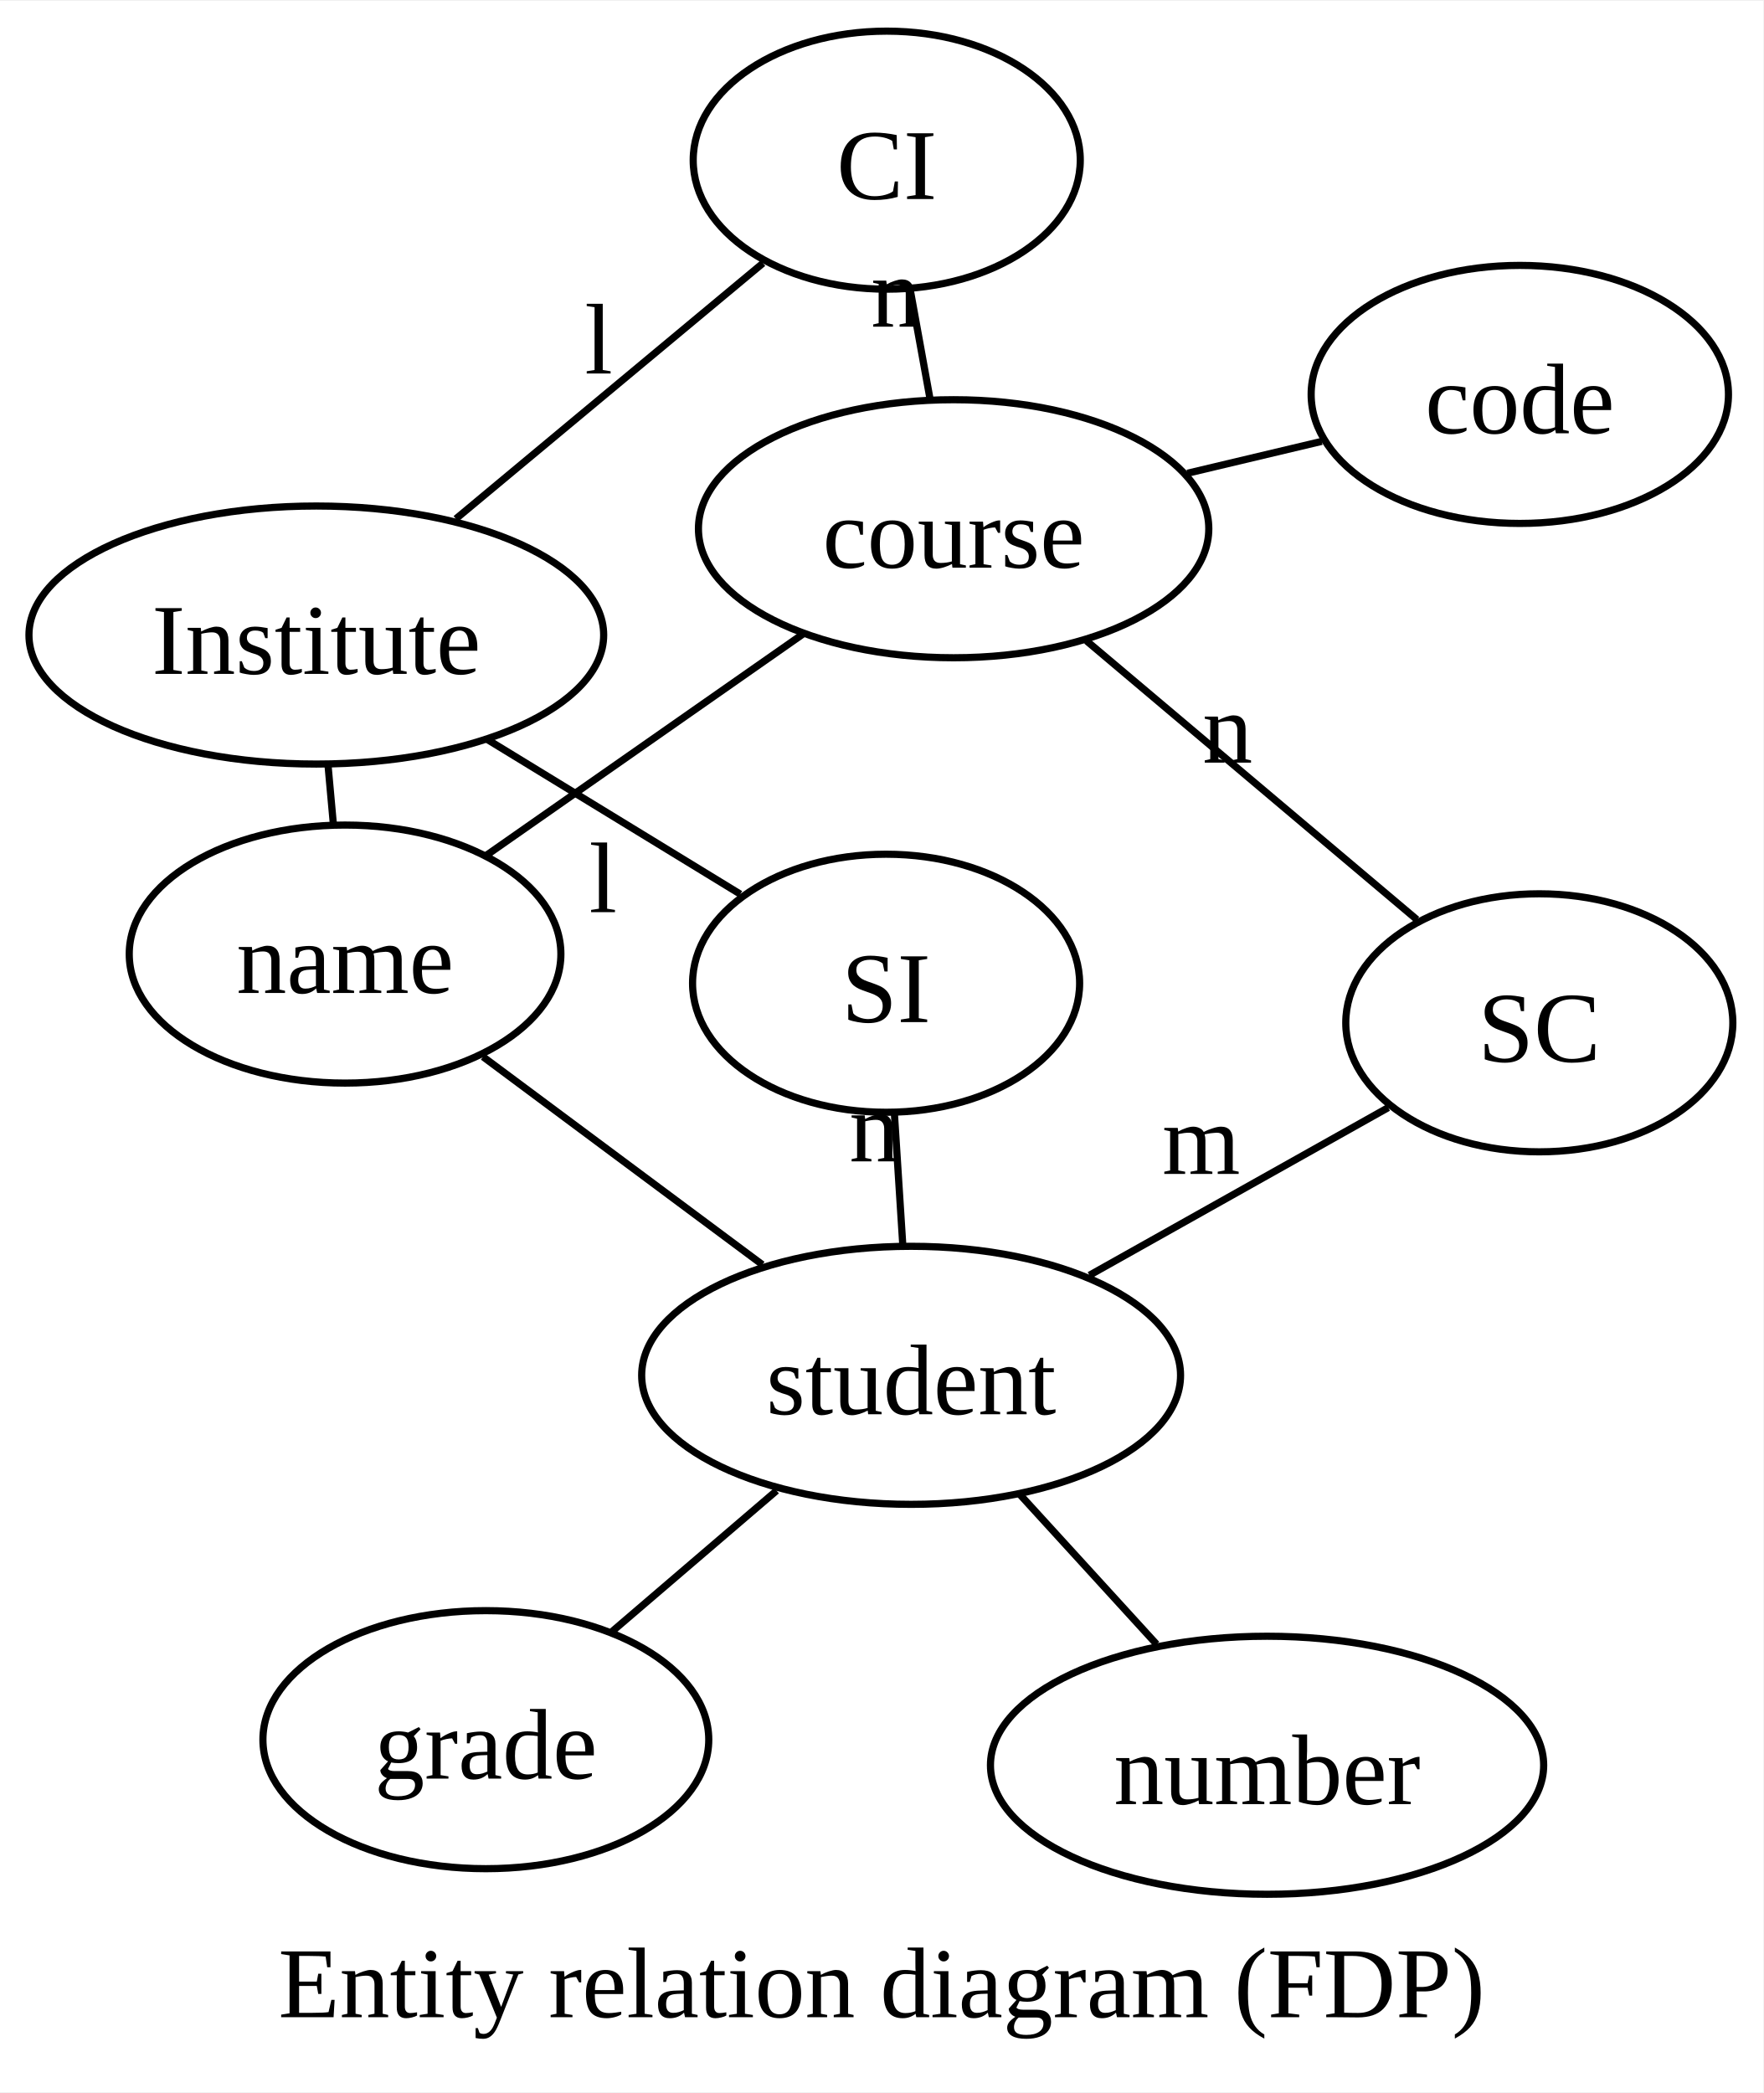
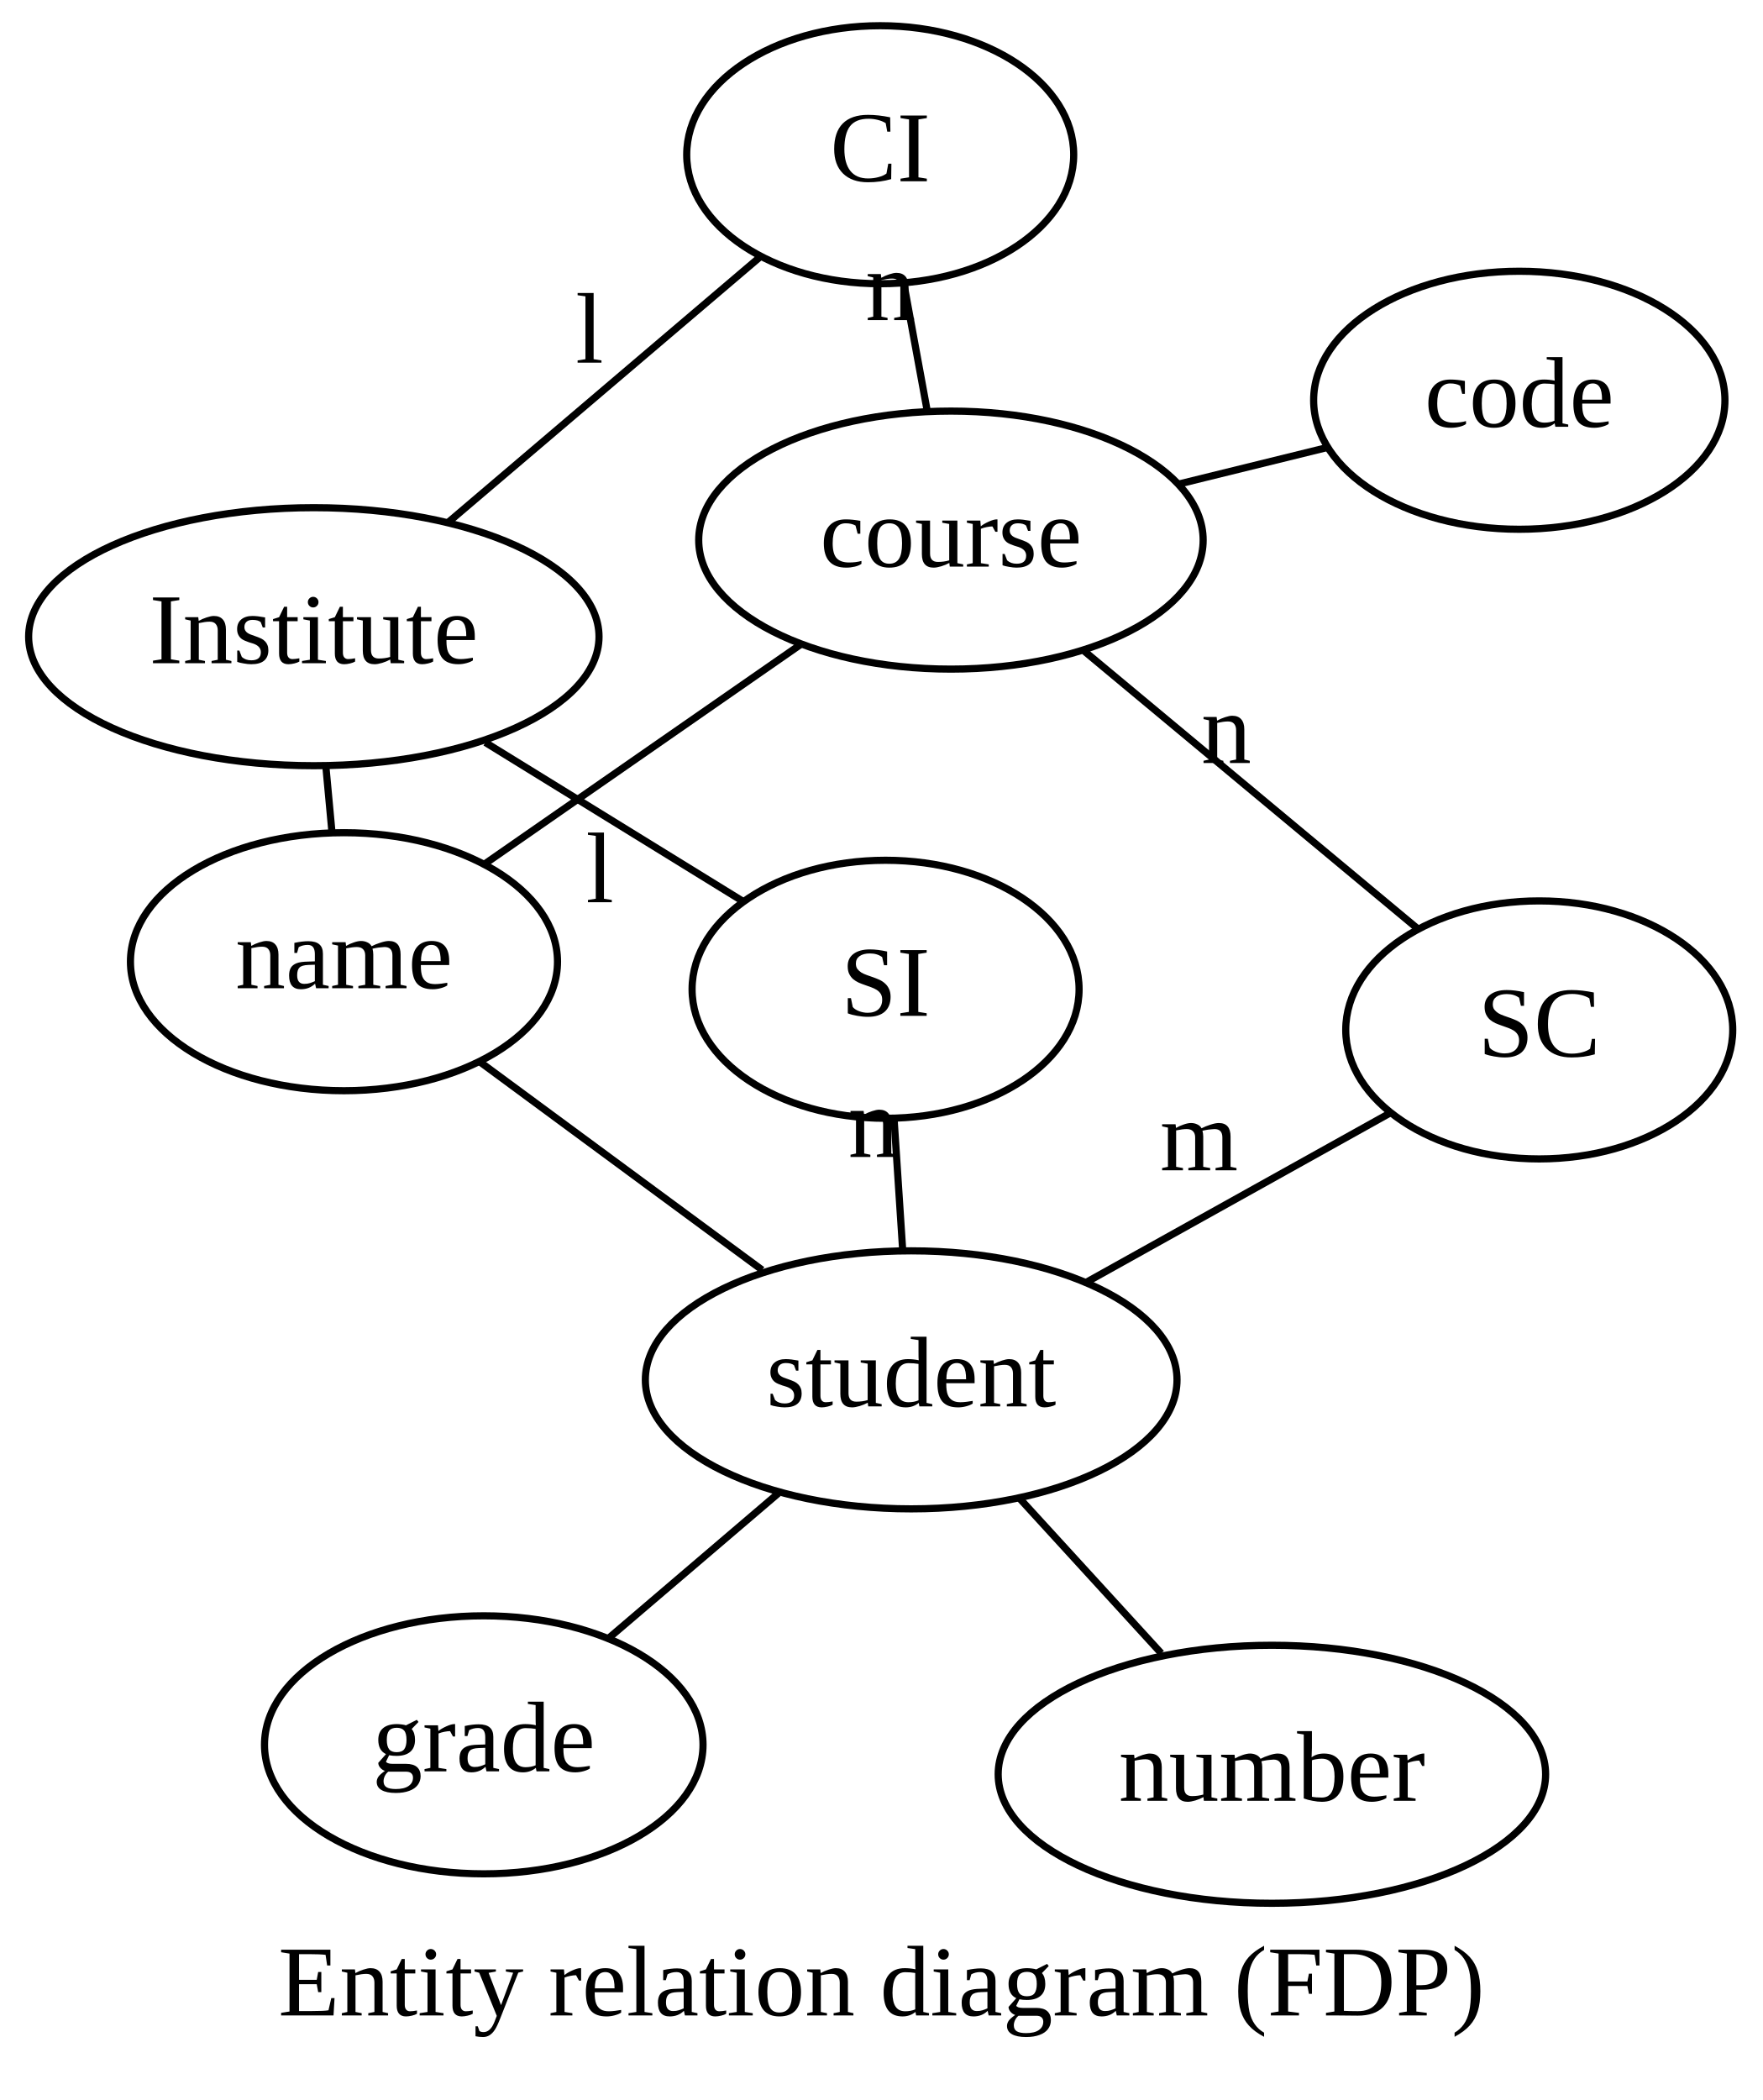
- <svg xmlns="http://www.w3.org/2000/svg" width="246pt" height="292pt" viewBox="0.00 0.00 246.00 291.75">
-   <g id="graph0" class="graph" transform="scale(1 1) rotate(0) translate(4 264)">
-     <polygon fill="white" stroke="none" points="-4,27.75 -4,-264 242,-264 242,27.75 -4,27.75" />
-     <text text-anchor="middle" x="119" y="17.3" font-family="Times New Roman,serif" font-size="14.00">Entity relation diagram (FDP)</text>
+ <svg xmlns="http://www.w3.org/2000/svg" width="246pt" height="293pt" viewBox="0.00 0.00 246.00 293.00">
+   <g id="graph0" class="graph" transform="scale(1 1) rotate(0) translate(4 266)">
+     <polygon fill="white" stroke="none" points="-4,27 -4,-266 242,-266 242,27 -4,27" />
+     <text text-anchor="middle" x="119" y="15.2" font-family="Times New Roman,serif" font-size="14.00">Entity relation diagram (FDP)</text>
    <g id="node1" class="node">
-       <ellipse fill="none" stroke="black" cx="44.14" cy="-131.02" rx="30.11" ry="18" />
-       <text text-anchor="middle" x="44.14" y="-125.59" font-family="Times New Roman,serif" font-size="14.00">name</text>
+       <ellipse fill="none" stroke="black" cx="43.997" cy="-131.82" rx="29.795" ry="18" />
+       <text text-anchor="middle" x="43.997" y="-128.12" font-family="Times New Roman,serif" font-size="14.00">name</text>
    </g>
    <g id="node2" class="node">
-       <ellipse fill="none" stroke="black" cx="129.04" cy="-190.36" rx="35.6" ry="18" />
-       <text text-anchor="middle" x="129.04" y="-184.93" font-family="Times New Roman,serif" font-size="14.00">course</text>
+       <ellipse fill="none" stroke="black" cx="128.689" cy="-190.643" rx="35.194" ry="18" />
+       <text text-anchor="middle" x="128.689" y="-186.943" font-family="Times New Roman,serif" font-size="14.00">course</text>
    </g>
    <g id="edge1" class="edge">
-       <path fill="none" stroke="black" d="M63.83,-144.78C77.05,-154.03 94.46,-166.19 107.97,-175.63" />
+       <path fill="none" stroke="black" d="M63.64,-145.463C76.834,-154.627 94.202,-166.69 107.672,-176.046" />
    </g>
    <g id="node4" class="node">
-       <ellipse fill="none" stroke="black" cx="119.71" cy="-241.78" rx="27" ry="18" />
-       <text text-anchor="middle" x="119.71" y="-236.36" font-family="Times New Roman,serif" font-size="14.00">CI</text>
+       <ellipse fill="none" stroke="black" cx="118.821" cy="-244.413" rx="27" ry="18" />
+       <text text-anchor="middle" x="118.821" y="-240.713" font-family="Times New Roman,serif" font-size="14.00">CI</text>
    </g>
    <g id="edge3" class="edge">
-       <path fill="none" stroke="black" d="M125.72,-208.63C124.84,-213.48 123.89,-218.72 123.01,-223.57" />
-       <text text-anchor="middle" x="120.99" y="-218.55" font-family="Times New Roman,serif" font-size="14.00">n</text>
+       <path fill="none" stroke="black" d="M125.348,-208.847C124.319,-214.453 123.187,-220.623 122.158,-226.228" />
+       <text text-anchor="middle" x="120.253" y="-221.337" font-family="Times New Roman,serif" font-size="14.00">n</text>
    </g>
    <g id="node5" class="node">
-       <ellipse fill="none" stroke="black" cx="210.75" cy="-121.43" rx="27" ry="18" />
-       <text text-anchor="middle" x="210.75" y="-116" font-family="Times New Roman,serif" font-size="14.00">SC</text>
+       <ellipse fill="none" stroke="black" cx="210.78" cy="-122.303" rx="27" ry="18" />
+       <text text-anchor="middle" x="210.78" y="-118.603" font-family="Times New Roman,serif" font-size="14.00">SC</text>
    </g>
    <g id="edge4" class="edge">
-       <path fill="none" stroke="black" d="M147.58,-174.72C161.42,-163.04 180.2,-147.2 193.67,-135.83" />
-       <text text-anchor="middle" x="167.25" y="-157.73" font-family="Times New Roman,serif" font-size="14.00">n</text>
+       <path fill="none" stroke="black" d="M147.317,-175.135C161.319,-163.479 180.343,-147.642 193.902,-136.354" />
+       <text text-anchor="middle" x="167.109" y="-159.545" font-family="Times New Roman,serif" font-size="14.00">n</text>
    </g>
    <g id="node3" class="node">
-       <ellipse fill="none" stroke="black" cx="208.03" cy="-209.1" rx="29.11" ry="18" />
-       <text text-anchor="middle" x="208.03" y="-203.68" font-family="Times New Roman,serif" font-size="14.00">code</text>
+       <ellipse fill="none" stroke="black" cx="207.996" cy="-210.155" rx="28.695" ry="18" />
+       <text text-anchor="middle" x="207.996" y="-206.455" font-family="Times New Roman,serif" font-size="14.00">code</text>
    </g>
    <g id="edge2" class="edge">
-       <path fill="none" stroke="black" d="M180.4,-202.55C174.35,-201.11 167.89,-199.58 161.66,-198.1" />
+       <path fill="none" stroke="black" d="M181.146,-203.549C174.496,-201.913 167.307,-200.144 160.447,-198.456" />
    </g>
    <g id="node6" class="node">
-       <ellipse fill="none" stroke="black" cx="40.13" cy="-175.53" rx="40.09" ry="18" />
-       <text text-anchor="middle" x="40.13" y="-170.11" font-family="Times New Roman,serif" font-size="14.00">Institute</text>
+       <ellipse fill="none" stroke="black" cx="39.79" cy="-177.167" rx="39.794" ry="18" />
+       <text text-anchor="middle" x="39.79" y="-173.467" font-family="Times New Roman,serif" font-size="14.00">Institute</text>
    </g>
    <g id="edge5" class="edge">
-       <path fill="none" stroke="black" d="M102.44,-227.41C89.83,-216.9 72.7,-202.65 59.6,-191.74" />
-       <text text-anchor="middle" x="79.52" y="-212.02" font-family="Times New Roman,serif" font-size="14.00">l</text>
+       <path fill="none" stroke="black" d="M102.06,-230.152C89.283,-219.28 71.69,-204.31 58.462,-193.055" />
+       <text text-anchor="middle" x="78.261" y="-215.404" font-family="Times New Roman,serif" font-size="14.00">l</text>
    </g>
    <g id="edge6" class="edge">
-       <path fill="none" stroke="black" d="M41.78,-157.17C42.01,-154.58 42.25,-151.92 42.49,-149.34" />
+       <path fill="none" stroke="black" d="M41.477,-158.984C41.751,-156.027 42.035,-152.964 42.31,-150.007" />
    </g>
    <g id="node7" class="node">
-       <ellipse fill="none" stroke="black" cx="119.62" cy="-126.95" rx="27" ry="18" />
-       <text text-anchor="middle" x="119.62" y="-121.53" font-family="Times New Roman,serif" font-size="14.00">SI</text>
+       <ellipse fill="none" stroke="black" cx="119.571" cy="-127.972" rx="27" ry="18" />
+       <text text-anchor="middle" x="119.571" y="-124.272" font-family="Times New Roman,serif" font-size="14.00">SI</text>
    </g>
    <g id="edge7" class="edge">
-       <path fill="none" stroke="black" d="M63.98,-160.96C75.23,-154.08 88.51,-145.96 99.28,-139.38" />
-       <text text-anchor="middle" x="80.13" y="-136.87" font-family="Times New Roman,serif" font-size="14.00">l</text>
+       <path fill="none" stroke="black" d="M63.727,-162.407C75.201,-155.331 88.784,-146.956 99.681,-140.237" />
+       <text text-anchor="middle" x="79.704" y="-140.122" font-family="Times New Roman,serif" font-size="14.00">l</text>
    </g>
    <g id="node8" class="node">
-       <ellipse fill="none" stroke="black" cx="123.11" cy="-72.25" rx="37.59" ry="18" />
-       <text text-anchor="middle" x="123.11" y="-66.82" font-family="Times New Roman,serif" font-size="14.00">student</text>
+       <ellipse fill="none" stroke="black" cx="123.143" cy="-73.478" rx="37.093" ry="18" />
+       <text text-anchor="middle" x="123.143" y="-69.778" font-family="Times New Roman,serif" font-size="14.00">student</text>
    </g>
    <g id="edge8" class="edge">
-       <path fill="none" stroke="black" d="M120.78,-108.74C121.15,-102.89 121.57,-96.42 121.94,-90.57" />
-       <text text-anchor="middle" x="117.98" y="-102.1" font-family="Times New Roman,serif" font-size="14.00">n</text>
+       <path fill="none" stroke="black" d="M120.76,-109.826C121.142,-104.006 121.564,-97.559 121.947,-91.73" />
+       <text text-anchor="middle" x="117.853" y="-104.578" font-family="Times New Roman,serif" font-size="14.00">n</text>
    </g>
    <g id="edge9" class="edge">
-       <path fill="none" stroke="black" d="M102.36,-87.69C90.3,-96.67 75.19,-107.91 63.39,-116.69" />
+       <path fill="none" stroke="black" d="M102.348,-88.807C90.166,-97.787 74.892,-109.046 63.027,-117.792" />
    </g>
    <g id="edge12" class="edge">
-       <path fill="none" stroke="black" d="M147.99,-86.21C161.15,-93.59 177.13,-102.56 189.67,-109.6" />
-       <text text-anchor="middle" x="163.58" y="-100.35" font-family="Times New Roman,serif" font-size="14.00">m</text>
+       <path fill="none" stroke="black" d="M147.555,-87.078C160.926,-94.528 177.318,-103.66 190.06,-110.759" />
+       <text text-anchor="middle" x="163.308" y="-102.719" font-family="Times New Roman,serif" font-size="14.00">m</text>
    </g>
    <g id="node9" class="node">
-       <ellipse fill="none" stroke="black" cx="63.78" cy="-21.42" rx="31.1" ry="18" />
-       <text text-anchor="middle" x="63.78" y="-15.99" font-family="Times New Roman,serif" font-size="14.00">grade</text>
+       <ellipse fill="none" stroke="black" cx="63.502" cy="-22.556" rx="30.595" ry="18" />
+       <text text-anchor="middle" x="63.502" y="-18.856" font-family="Times New Roman,serif" font-size="14.00">grade</text>
    </g>
    <g id="edge10" class="edge">
-       <path fill="none" stroke="black" d="M104.34,-56.16C97,-49.88 88.64,-42.72 81.42,-36.53" />
+       <path fill="none" stroke="black" d="M104.599,-57.645C97.076,-51.222 88.431,-43.84 81.016,-37.509" />
    </g>
    <g id="node10" class="node">
-       <ellipse fill="none" stroke="black" cx="172.77" cy="-17.85" rx="38.59" ry="18" />
-       <text text-anchor="middle" x="172.77" y="-12.43" font-family="Times New Roman,serif" font-size="14.00">number</text>
+       <ellipse fill="none" stroke="black" cx="173.476" cy="-18.447" rx="38.194" ry="18" />
+       <text text-anchor="middle" x="173.476" y="-14.746" font-family="Times New Roman,serif" font-size="14.00">number</text>
    </g>
    <g id="edge11" class="edge">
-       <path fill="none" stroke="black" d="M138.28,-55.63C144.33,-49.01 151.28,-41.39 157.35,-34.74" />
+       <path fill="none" stroke="black" d="M138.245,-56.967C144.499,-50.128 151.747,-42.204 158.037,-35.327" />
    </g>
  </g>
</svg>
